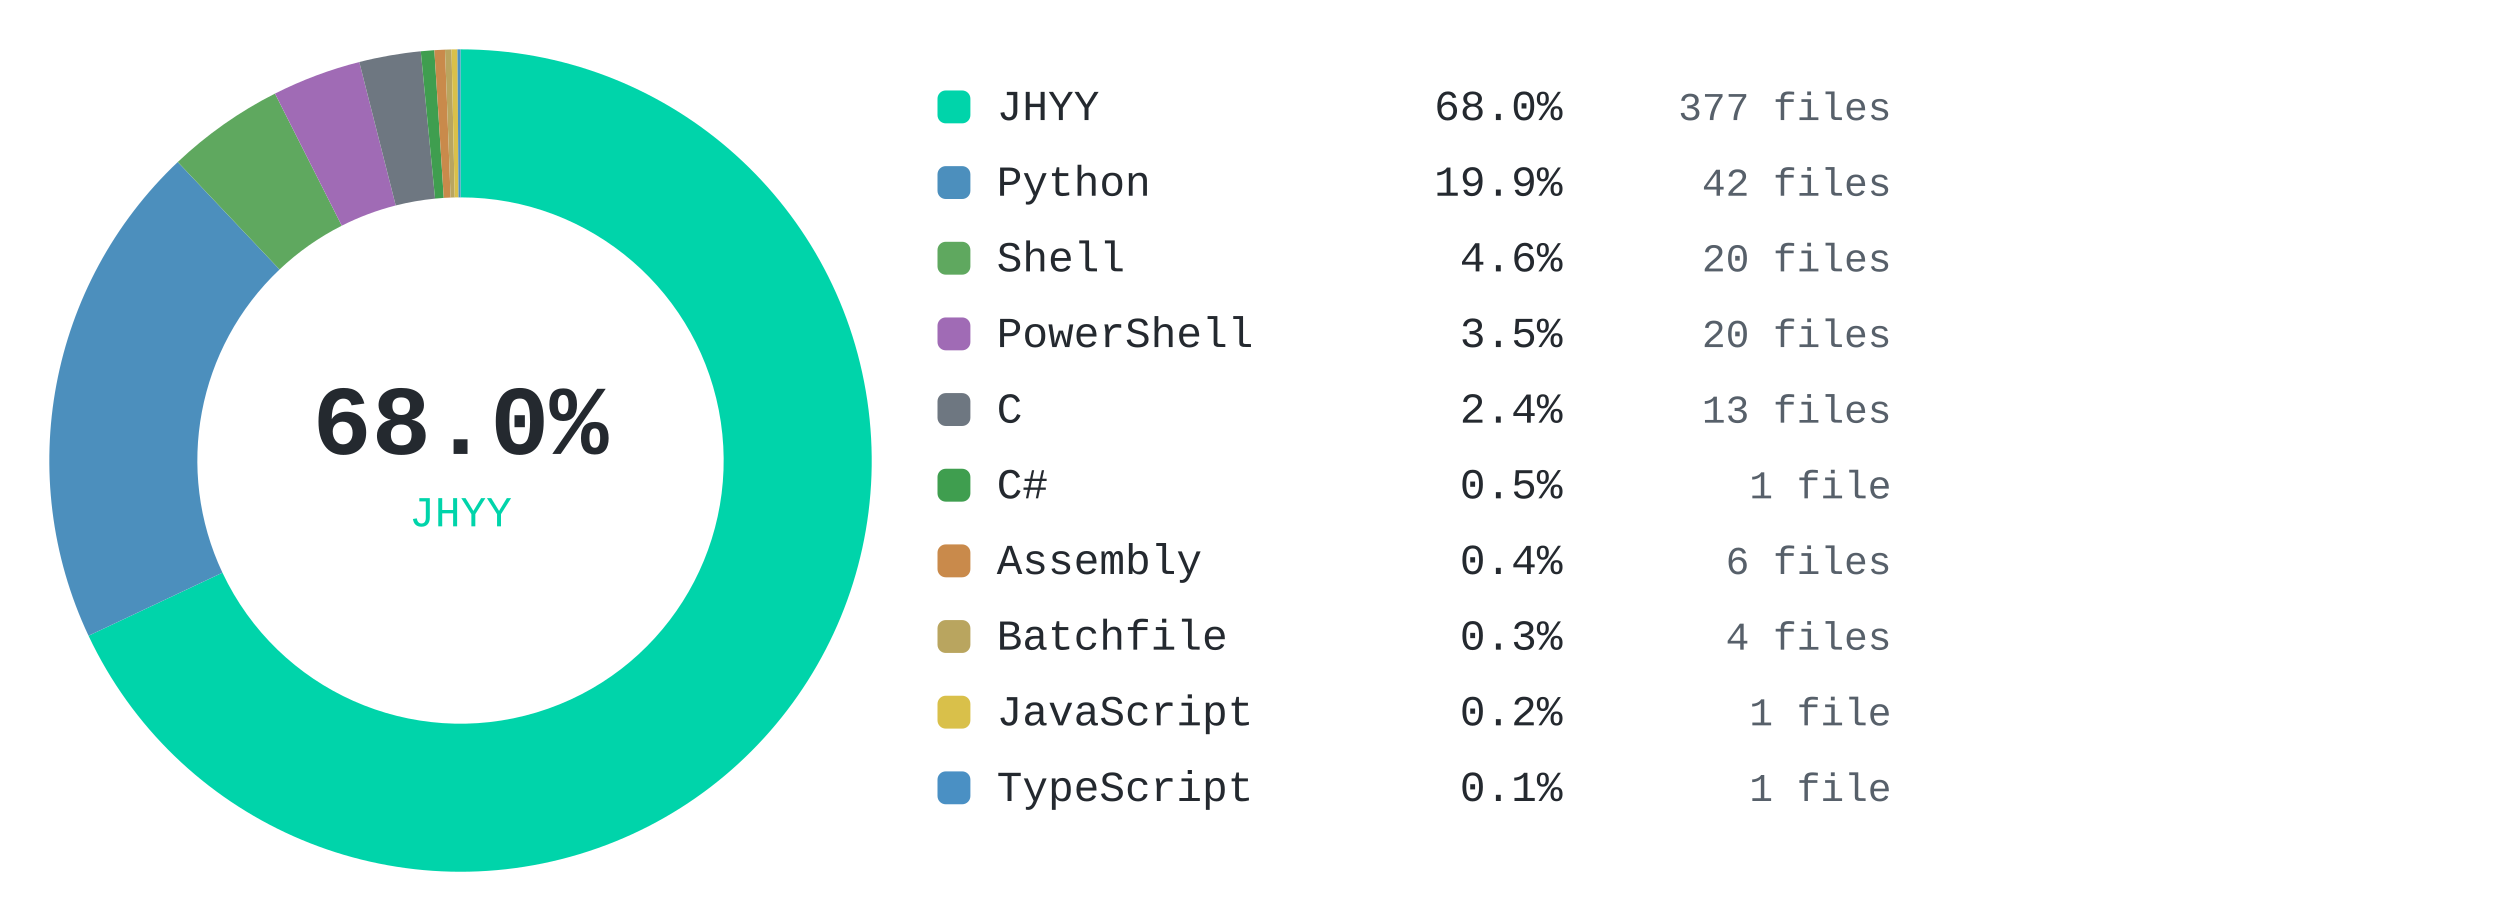
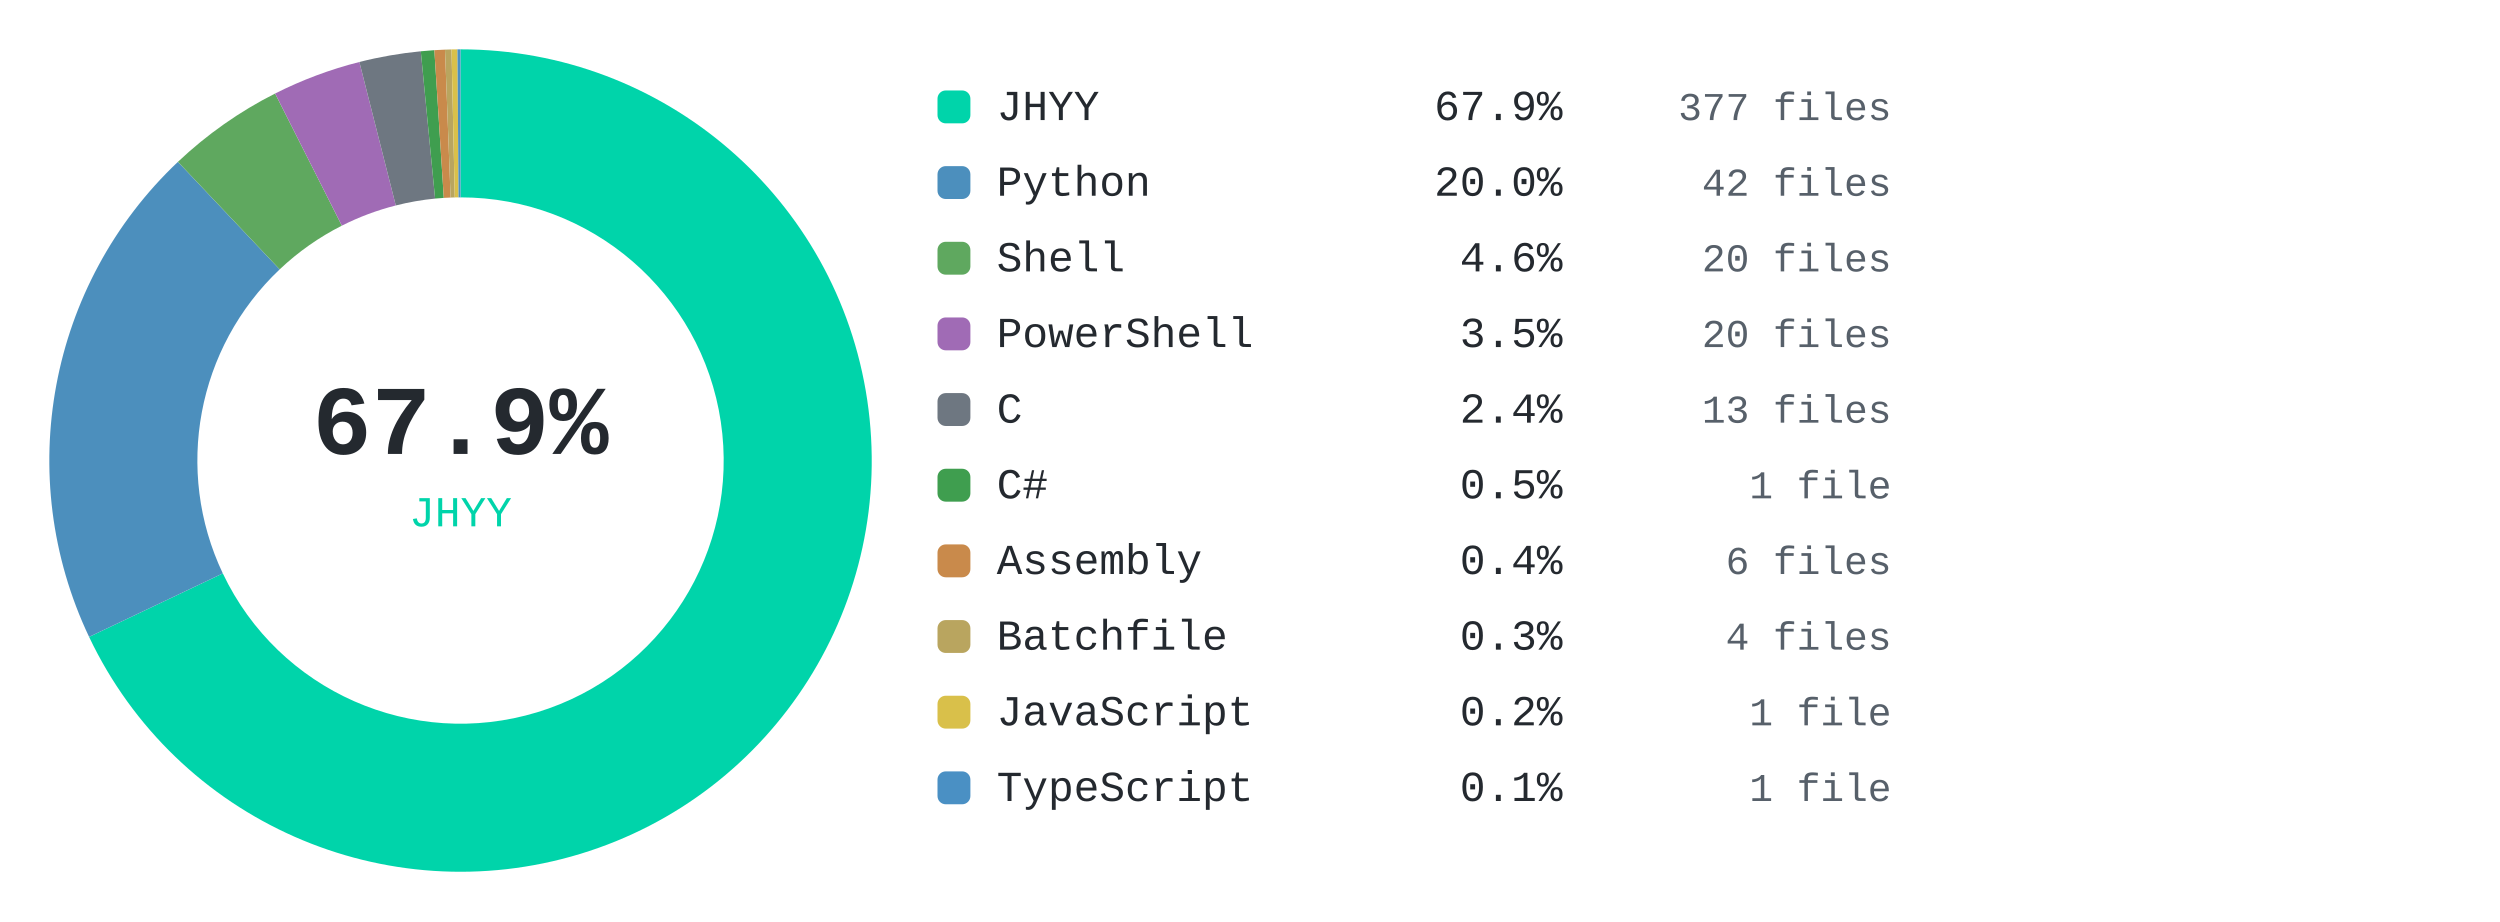
<svg xmlns="http://www.w3.org/2000/svg" width="760" height="280" viewBox="0 0 760 280" role="img" aria-label="Language composition by code lines">
-   <path d="M 140.00 15.00 A 125.0 125.0 0 1 1 26.91 193.26 L 67.62 174.09 A 80.0 80.0 0 1 0 140.00 60.00 Z" fill="#00d4aa" />
-   <path d="M 26.91 193.26 A 125.0 125.0 0 0 1 54.04 49.25 L 84.98 81.92 A 80.0 80.0 0 0 0 67.62 174.09 Z" fill="#4c8fbd" />
-   <path d="M 54.04 49.25 A 125.0 125.0 0 0 1 83.59 28.45 L 103.90 68.61 A 80.0 80.0 0 0 0 84.98 81.92 Z" fill="#5fa85f" />
-   <path d="M 83.59 28.45 A 125.0 125.0 0 0 1 109.22 18.85 L 120.30 62.46 A 80.0 80.0 0 0 0 103.90 68.61 Z" fill="#a06bb5" />
-   <path d="M 109.22 18.85 A 125.0 125.0 0 0 1 127.91 15.59 L 132.26 60.38 A 80.0 80.0 0 0 0 120.30 62.46 Z" fill="#6e7781" />
-   <path d="M 127.91 15.59 A 125.0 125.0 0 0 1 132.04 15.25 L 134.90 60.16 A 80.0 80.0 0 0 0 132.26 60.38 Z" fill="#3f9e4f" />
-   <path d="M 132.04 15.25 A 125.0 125.0 0 0 1 135.28 15.09 L 136.98 60.06 A 80.0 80.0 0 0 0 134.90 60.16 Z" fill="#c98a4b" />
-   <path d="M 135.28 15.09 A 125.0 125.0 0 0 1 137.26 15.03 L 138.24 60.02 A 80.0 80.0 0 0 0 136.98 60.06 Z" fill="#b9a55f" />
-   <path d="M 137.26 15.03 A 125.0 125.0 0 0 1 139.06 15.00 L 139.40 60.00 A 80.0 80.0 0 0 0 138.24 60.02 Z" fill="#d9c04a" />
+   <path d="M 140.00 15.00 A 125.0 125.0 0 1 1 27.08 193.61 L 67.73 174.31 A 80.0 80.0 0 1 0 140.00 60.00 Z" fill="#00d4aa" />
+   <path d="M 27.08 193.61 A 125.0 125.0 0 0 1 54.09 49.20 L 85.02 81.89 A 80.0 80.0 0 0 0 67.73 174.31 Z" fill="#4c8fbd" />
+   <path d="M 54.09 49.20 A 125.0 125.0 0 0 1 83.63 28.43 L 103.92 68.60 A 80.0 80.0 0 0 0 85.02 81.89 Z" fill="#5fa85f" />
+   <path d="M 83.63 28.43 A 125.0 125.0 0 0 1 109.25 18.84 L 120.32 62.46 A 80.0 80.0 0 0 0 103.92 68.60 Z" fill="#a06bb5" />
+   <path d="M 109.25 18.84 A 125.0 125.0 0 0 1 127.92 15.59 L 132.27 60.37 A 80.0 80.0 0 0 0 120.32 62.46 Z" fill="#6e7781" />
+   <path d="M 127.92 15.59 A 125.0 125.0 0 0 1 132.04 15.25 L 134.91 60.16 A 80.0 80.0 0 0 0 132.27 60.37 Z" fill="#3f9e4f" />
+   <path d="M 132.04 15.25 A 125.0 125.0 0 0 1 135.28 15.09 L 136.98 60.06 A 80.0 80.0 0 0 0 134.91 60.16 Z" fill="#c98a4b" />
+   <path d="M 135.28 15.09 A 125.0 125.0 0 0 1 137.26 15.03 L 138.25 60.02 A 80.0 80.0 0 0 0 136.98 60.06 Z" fill="#b9a55f" />
+   <path d="M 137.26 15.03 A 125.0 125.0 0 0 1 139.06 15.00 L 139.40 60.00 A 80.0 80.0 0 0 0 138.25 60.02 Z" fill="#d9c04a" />
  <path d="M 139.06 15.00 A 125.0 125.0 0 0 1 140.00 15.00 L 140.00 60.00 A 80.0 80.0 0 0 0 139.40 60.00 Z" fill="#4a90c4" />
-   <text x="140.0" y="138.0" font-family="SFMono-Regular,Consolas,Liberation Mono,monospace" font-size="30" font-weight="700" fill="#24292f" text-anchor="middle">68.0%</text>
+   <text x="140.0" y="138.0" font-family="SFMono-Regular,Consolas,Liberation Mono,monospace" font-size="30" font-weight="700" fill="#24292f" text-anchor="middle">67.9%</text>
  <text x="140.0" y="160.0" font-family="SFMono-Regular,Consolas,Liberation Mono,monospace" font-size="13" fill="#00d4aa" text-anchor="middle">JHYY</text>
  <rect x="285" y="27.5" width="10" height="10" rx="2.5" fill="#00d4aa" />
  <text x="303" y="36.5" font-family="SFMono-Regular,Consolas,Liberation Mono,monospace" font-size="13" fill="#24292f">JHYY</text>
-   <text x="475" y="36.5" font-family="SFMono-Regular,Consolas,Liberation Mono,monospace" font-size="13" fill="#24292f" text-anchor="end">68.0%</text>
+   <text x="475" y="36.5" font-family="SFMono-Regular,Consolas,Liberation Mono,monospace" font-size="13" fill="#24292f" text-anchor="end">67.9%</text>
  <text x="575" y="36.5" font-family="SFMono-Regular,Consolas,Liberation Mono,monospace" font-size="12" fill="#57606a" text-anchor="end">377 files</text>
  <rect x="285" y="50.5" width="10" height="10" rx="2.5" fill="#4c8fbd" />
  <text x="303" y="59.5" font-family="SFMono-Regular,Consolas,Liberation Mono,monospace" font-size="13" fill="#24292f">Python</text>
-   <text x="475" y="59.5" font-family="SFMono-Regular,Consolas,Liberation Mono,monospace" font-size="13" fill="#24292f" text-anchor="end">19.9%</text>
+   <text x="475" y="59.5" font-family="SFMono-Regular,Consolas,Liberation Mono,monospace" font-size="13" fill="#24292f" text-anchor="end">20.0%</text>
  <text x="575" y="59.5" font-family="SFMono-Regular,Consolas,Liberation Mono,monospace" font-size="12" fill="#57606a" text-anchor="end">42 files</text>
  <rect x="285" y="73.5" width="10" height="10" rx="2.5" fill="#5fa85f" />
  <text x="303" y="82.5" font-family="SFMono-Regular,Consolas,Liberation Mono,monospace" font-size="13" fill="#24292f">Shell</text>
  <text x="475" y="82.5" font-family="SFMono-Regular,Consolas,Liberation Mono,monospace" font-size="13" fill="#24292f" text-anchor="end">4.6%</text>
  <text x="575" y="82.5" font-family="SFMono-Regular,Consolas,Liberation Mono,monospace" font-size="12" fill="#57606a" text-anchor="end">20 files</text>
  <rect x="285" y="96.5" width="10" height="10" rx="2.5" fill="#a06bb5" />
  <text x="303" y="105.5" font-family="SFMono-Regular,Consolas,Liberation Mono,monospace" font-size="13" fill="#24292f">PowerShell</text>
  <text x="475" y="105.5" font-family="SFMono-Regular,Consolas,Liberation Mono,monospace" font-size="13" fill="#24292f" text-anchor="end">3.5%</text>
  <text x="575" y="105.5" font-family="SFMono-Regular,Consolas,Liberation Mono,monospace" font-size="12" fill="#57606a" text-anchor="end">20 files</text>
  <rect x="285" y="119.5" width="10" height="10" rx="2.5" fill="#6e7781" />
  <text x="303" y="128.5" font-family="SFMono-Regular,Consolas,Liberation Mono,monospace" font-size="13" fill="#24292f">C</text>
  <text x="475" y="128.5" font-family="SFMono-Regular,Consolas,Liberation Mono,monospace" font-size="13" fill="#24292f" text-anchor="end">2.4%</text>
  <text x="575" y="128.5" font-family="SFMono-Regular,Consolas,Liberation Mono,monospace" font-size="12" fill="#57606a" text-anchor="end">13 files</text>
  <rect x="285" y="142.5" width="10" height="10" rx="2.5" fill="#3f9e4f" />
  <text x="303" y="151.5" font-family="SFMono-Regular,Consolas,Liberation Mono,monospace" font-size="13" fill="#24292f">C#</text>
  <text x="475" y="151.5" font-family="SFMono-Regular,Consolas,Liberation Mono,monospace" font-size="13" fill="#24292f" text-anchor="end">0.5%</text>
  <text x="575" y="151.5" font-family="SFMono-Regular,Consolas,Liberation Mono,monospace" font-size="12" fill="#57606a" text-anchor="end">1 file</text>
  <rect x="285" y="165.5" width="10" height="10" rx="2.5" fill="#c98a4b" />
  <text x="303" y="174.5" font-family="SFMono-Regular,Consolas,Liberation Mono,monospace" font-size="13" fill="#24292f">Assembly</text>
  <text x="475" y="174.5" font-family="SFMono-Regular,Consolas,Liberation Mono,monospace" font-size="13" fill="#24292f" text-anchor="end">0.4%</text>
  <text x="575" y="174.5" font-family="SFMono-Regular,Consolas,Liberation Mono,monospace" font-size="12" fill="#57606a" text-anchor="end">6 files</text>
  <rect x="285" y="188.5" width="10" height="10" rx="2.5" fill="#b9a55f" />
  <text x="303" y="197.5" font-family="SFMono-Regular,Consolas,Liberation Mono,monospace" font-size="13" fill="#24292f">Batchfile</text>
  <text x="475" y="197.5" font-family="SFMono-Regular,Consolas,Liberation Mono,monospace" font-size="13" fill="#24292f" text-anchor="end">0.3%</text>
  <text x="575" y="197.5" font-family="SFMono-Regular,Consolas,Liberation Mono,monospace" font-size="12" fill="#57606a" text-anchor="end">4 files</text>
  <rect x="285" y="211.5" width="10" height="10" rx="2.5" fill="#d9c04a" />
  <text x="303" y="220.5" font-family="SFMono-Regular,Consolas,Liberation Mono,monospace" font-size="13" fill="#24292f">JavaScript</text>
  <text x="475" y="220.5" font-family="SFMono-Regular,Consolas,Liberation Mono,monospace" font-size="13" fill="#24292f" text-anchor="end">0.2%</text>
  <text x="575" y="220.5" font-family="SFMono-Regular,Consolas,Liberation Mono,monospace" font-size="12" fill="#57606a" text-anchor="end">1 file</text>
  <rect x="285" y="234.5" width="10" height="10" rx="2.5" fill="#4a90c4" />
  <text x="303" y="243.5" font-family="SFMono-Regular,Consolas,Liberation Mono,monospace" font-size="13" fill="#24292f">TypeScript</text>
  <text x="475" y="243.5" font-family="SFMono-Regular,Consolas,Liberation Mono,monospace" font-size="13" fill="#24292f" text-anchor="end">0.1%</text>
  <text x="575" y="243.5" font-family="SFMono-Regular,Consolas,Liberation Mono,monospace" font-size="12" fill="#57606a" text-anchor="end">1 file</text>
</svg>
